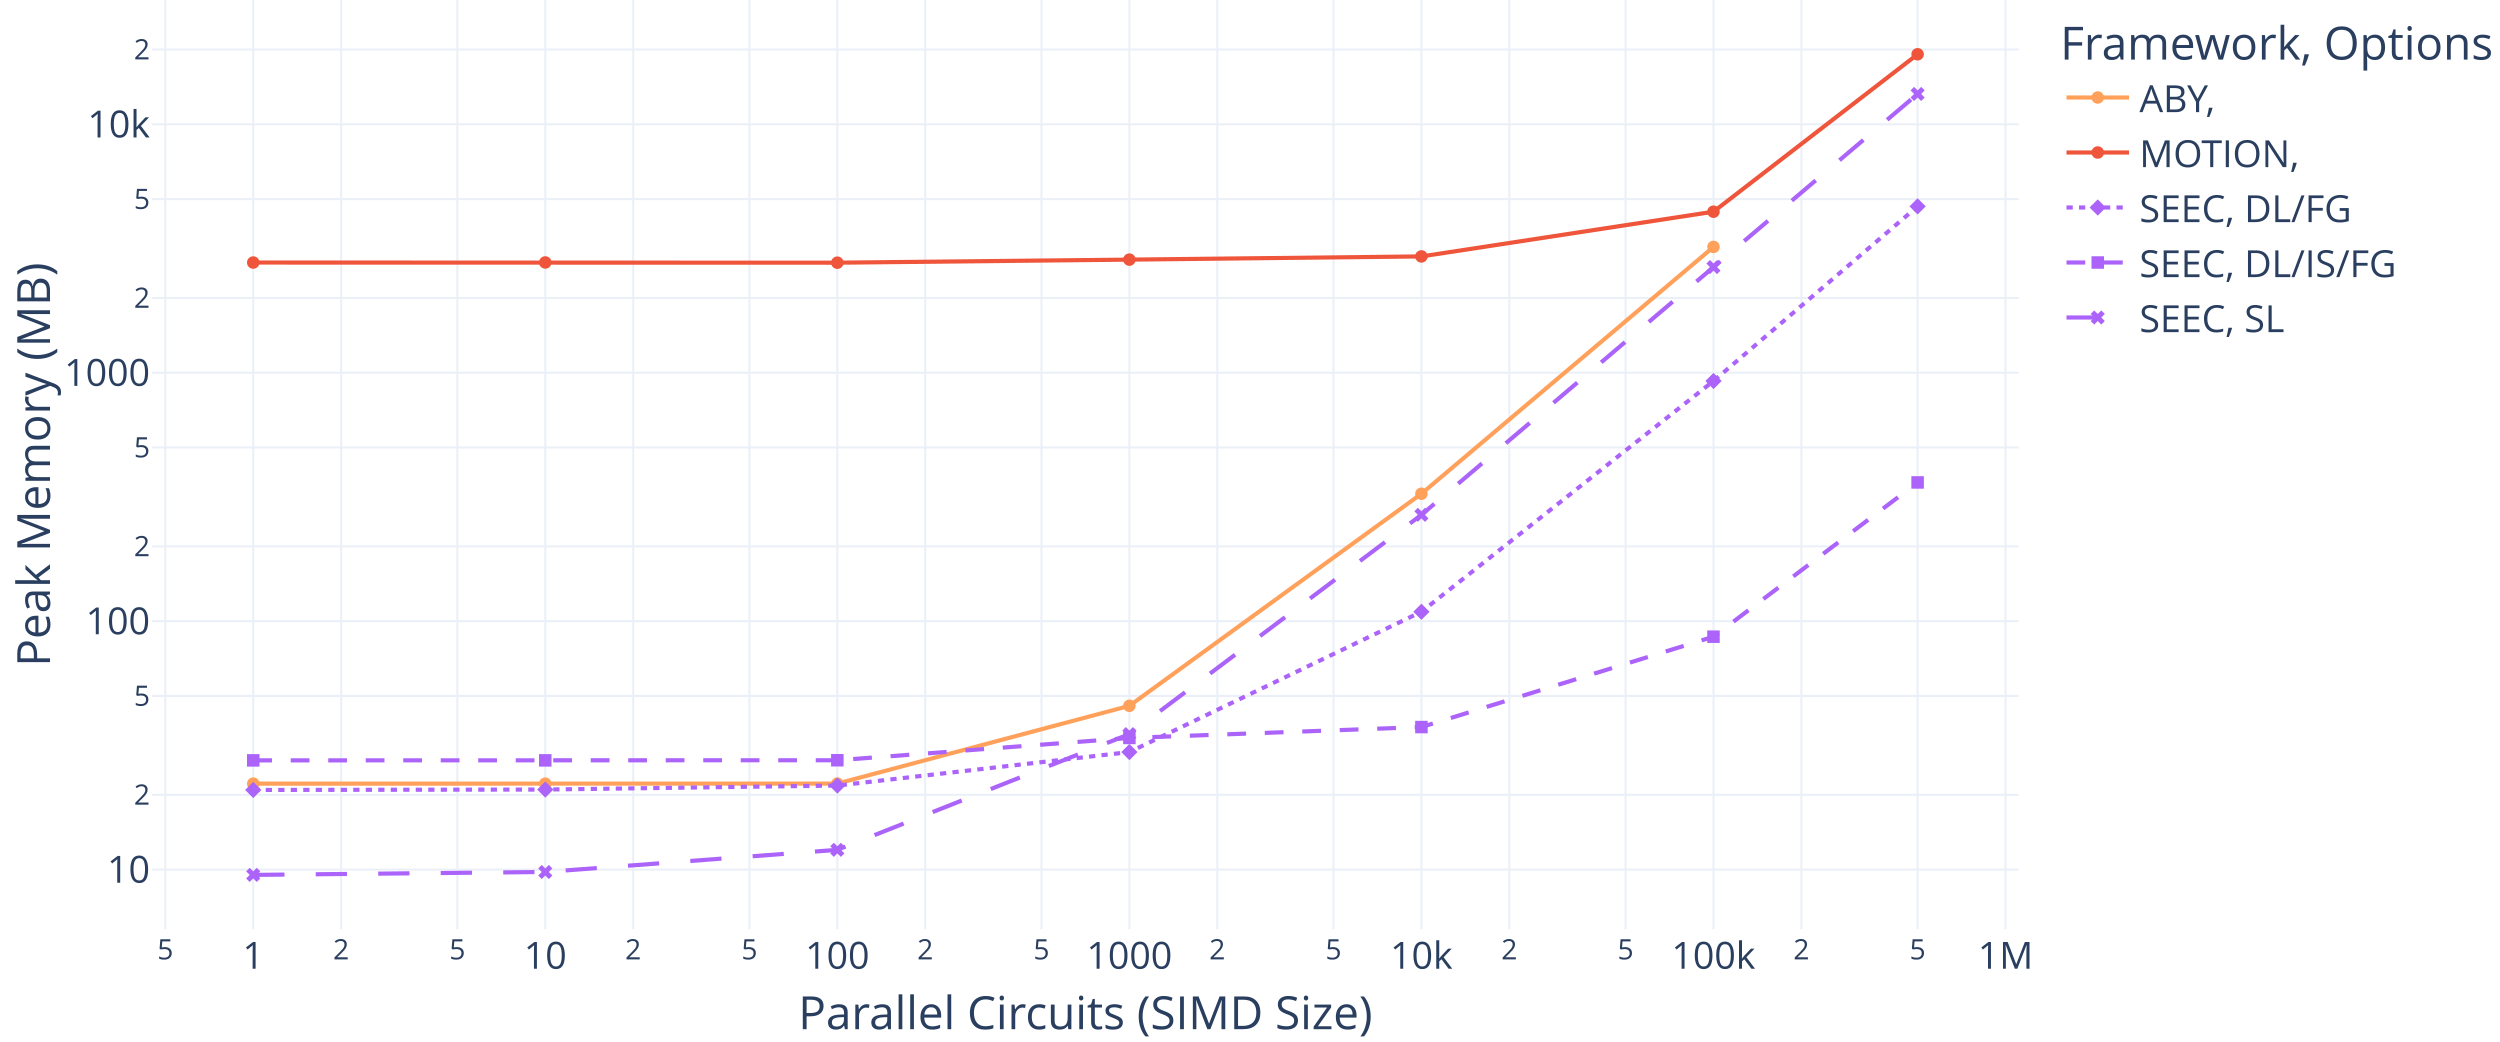
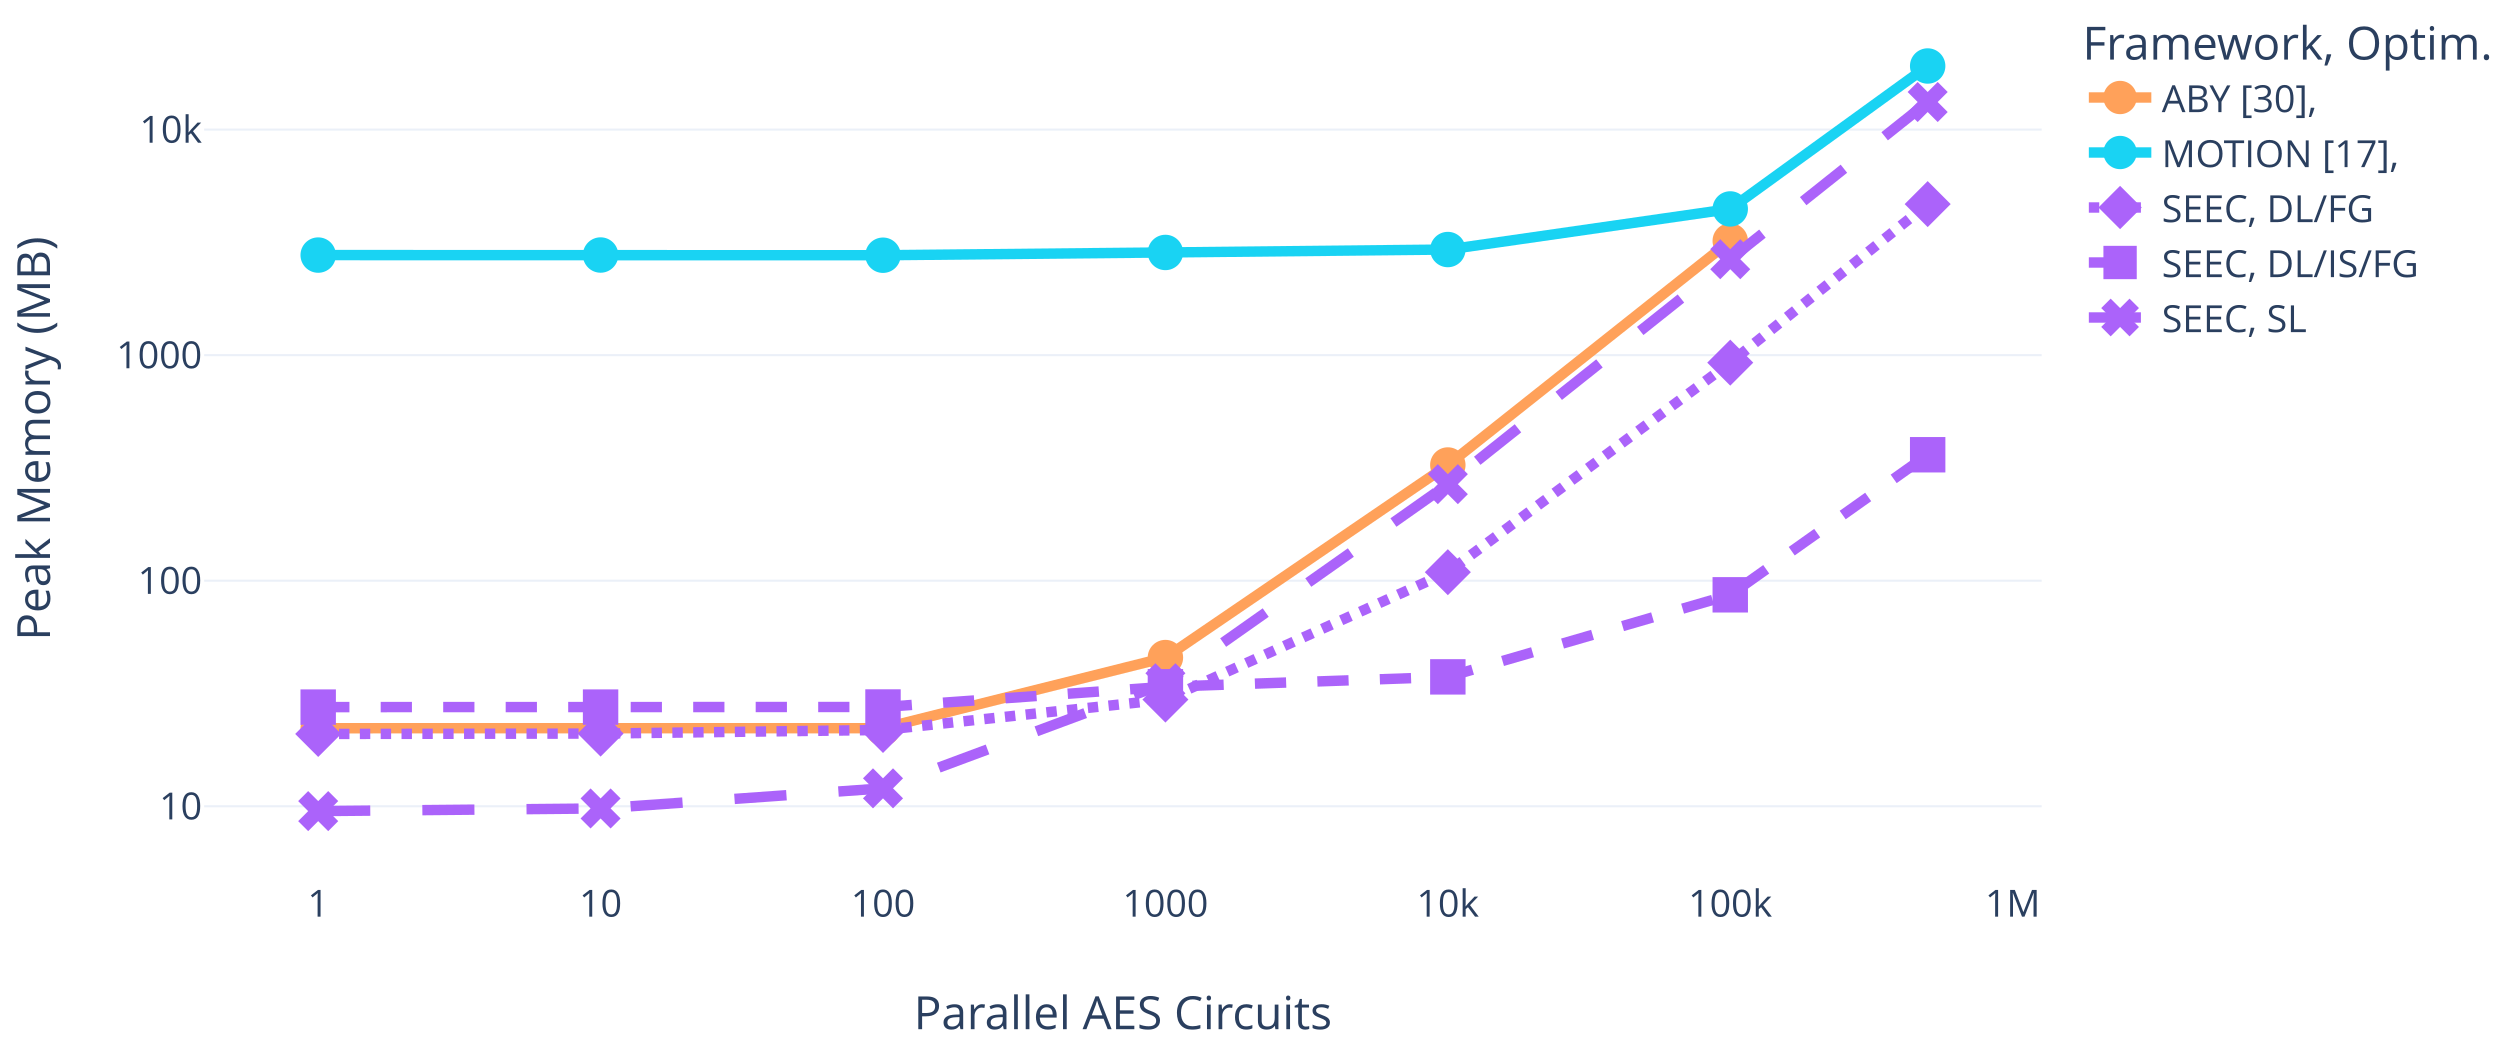
<svg xmlns="http://www.w3.org/2000/svg" class="main-svg" width="1200" height="500" style="" viewBox="0 0 1200 500">
  <rect x="0" y="0" width="1200" height="500" style="fill: rgb(255, 255, 255); fill-opacity: 1;" />
-   <defs id="defs-4e6e2a">
+   <defs id="defs-7817f6">
    <g class="clips">
-       <clipPath id="clip4e6e2axyplot" class="plotclip">
-         <rect width="896" height="446" />
+       <clipPath id="clip7817f6xyplot" class="plotclip">
+         <rect width="882" height="421" />
      </clipPath>
-       <clipPath class="axesclip" id="clip4e6e2ax">
-         <rect x="73" y="0" width="896" height="500" />
+       <clipPath class="axesclip" id="clip7817f6x">
+         <rect x="98" y="0" width="882" height="500" />
      </clipPath>
-       <clipPath class="axesclip" id="clip4e6e2ay">
-         <rect x="0" y="0" width="1200" height="446" />
+       <clipPath class="axesclip" id="clip7817f6y">
+         <rect x="0" y="0" width="1200" height="421" />
      </clipPath>
-       <clipPath class="axesclip" id="clip4e6e2axy">
-         <rect x="73" y="0" width="896" height="446" />
+       <clipPath class="axesclip" id="clip7817f6xy">
+         <rect x="98" y="0" width="882" height="421" />
      </clipPath>
    </g>
    <g class="gradients" />
    <g class="patterns" />
  </defs>
  <g class="bglayer" />
  <g class="layer-below">
    <g class="imagelayer" />
    <g class="shapelayer" />
  </g>
  <g class="cartesianlayer">
    <g class="subplot xy">
      <g class="layer-subplot">
        <g class="shapelayer" />
        <g class="imagelayer" />
      </g>
      <g class="minor-gridlayer">
        <g class="x" />
        <g class="y" />
      </g>
      <g class="gridlayer">
-         <g class="x">
-           <path class="xgrid crisp" transform="translate(79.35,0)" d="M0,0v446" style="stroke: rgb(235, 240, 248); stroke-opacity: 1; stroke-width: 1px;" />
-           <path class="xgrid crisp" transform="translate(121.55,0)" d="M0,0v446" style="stroke: rgb(235, 240, 248); stroke-opacity: 1; stroke-width: 1px;" />
-           <path class="xgrid crisp" transform="translate(163.75,0)" d="M0,0v446" style="stroke: rgb(235, 240, 248); stroke-opacity: 1; stroke-width: 1px;" />
-           <path class="xgrid crisp" transform="translate(219.53,0)" d="M0,0v446" style="stroke: rgb(235, 240, 248); stroke-opacity: 1; stroke-width: 1px;" />
-           <path class="xgrid crisp" transform="translate(261.73,0)" d="M0,0v446" style="stroke: rgb(235, 240, 248); stroke-opacity: 1; stroke-width: 1px;" />
-           <path class="xgrid crisp" transform="translate(303.93,0)" d="M0,0v446" style="stroke: rgb(235, 240, 248); stroke-opacity: 1; stroke-width: 1px;" />
-           <path class="xgrid crisp" transform="translate(359.72,0)" d="M0,0v446" style="stroke: rgb(235, 240, 248); stroke-opacity: 1; stroke-width: 1px;" />
-           <path class="xgrid crisp" transform="translate(401.92,0)" d="M0,0v446" style="stroke: rgb(235, 240, 248); stroke-opacity: 1; stroke-width: 1px;" />
-           <path class="xgrid crisp" transform="translate(444.12,0)" d="M0,0v446" style="stroke: rgb(235, 240, 248); stroke-opacity: 1; stroke-width: 1px;" />
-           <path class="xgrid crisp" transform="translate(499.9,0)" d="M0,0v446" style="stroke: rgb(235, 240, 248); stroke-opacity: 1; stroke-width: 1px;" />
-           <path class="xgrid crisp" transform="translate(542.1,0)" d="M0,0v446" style="stroke: rgb(235, 240, 248); stroke-opacity: 1; stroke-width: 1px;" />
-           <path class="xgrid crisp" transform="translate(584.3,0)" d="M0,0v446" style="stroke: rgb(235, 240, 248); stroke-opacity: 1; stroke-width: 1px;" />
-           <path class="xgrid crisp" transform="translate(640.08,0)" d="M0,0v446" style="stroke: rgb(235, 240, 248); stroke-opacity: 1; stroke-width: 1px;" />
-           <path class="xgrid crisp" transform="translate(682.28,0)" d="M0,0v446" style="stroke: rgb(235, 240, 248); stroke-opacity: 1; stroke-width: 1px;" />
-           <path class="xgrid crisp" transform="translate(724.48,0)" d="M0,0v446" style="stroke: rgb(235, 240, 248); stroke-opacity: 1; stroke-width: 1px;" />
-           <path class="xgrid crisp" transform="translate(780.27,0)" d="M0,0v446" style="stroke: rgb(235, 240, 248); stroke-opacity: 1; stroke-width: 1px;" />
-           <path class="xgrid crisp" transform="translate(822.47,0)" d="M0,0v446" style="stroke: rgb(235, 240, 248); stroke-opacity: 1; stroke-width: 1px;" />
-           <path class="xgrid crisp" transform="translate(864.67,0)" d="M0,0v446" style="stroke: rgb(235, 240, 248); stroke-opacity: 1; stroke-width: 1px;" />
-           <path class="xgrid crisp" transform="translate(920.45,0)" d="M0,0v446" style="stroke: rgb(235, 240, 248); stroke-opacity: 1; stroke-width: 1px;" />
-           <path class="xgrid crisp" transform="translate(962.65,0)" d="M0,0v446" style="stroke: rgb(235, 240, 248); stroke-opacity: 1; stroke-width: 1px;" />
-         </g>
+         <g class="x" />
        <g class="y">
-           <path class="ygrid crisp" transform="translate(0,417.4)" d="M73,0h896" style="stroke: rgb(235, 240, 248); stroke-opacity: 1; stroke-width: 1px;" />
-           <path class="ygrid crisp" transform="translate(0,381.51)" d="M73,0h896" style="stroke: rgb(235, 240, 248); stroke-opacity: 1; stroke-width: 1px;" />
-           <path class="ygrid crisp" transform="translate(0,334.05)" d="M73,0h896" style="stroke: rgb(235, 240, 248); stroke-opacity: 1; stroke-width: 1px;" />
-           <path class="ygrid crisp" transform="translate(0,298.16)" d="M73,0h896" style="stroke: rgb(235, 240, 248); stroke-opacity: 1; stroke-width: 1px;" />
-           <path class="ygrid crisp" transform="translate(0,262.26)" d="M73,0h896" style="stroke: rgb(235, 240, 248); stroke-opacity: 1; stroke-width: 1px;" />
-           <path class="ygrid crisp" transform="translate(0,214.81)" d="M73,0h896" style="stroke: rgb(235, 240, 248); stroke-opacity: 1; stroke-width: 1px;" />
-           <path class="ygrid crisp" transform="translate(0,178.91)" d="M73,0h896" style="stroke: rgb(235, 240, 248); stroke-opacity: 1; stroke-width: 1px;" />
-           <path class="ygrid crisp" transform="translate(0,143.02)" d="M73,0h896" style="stroke: rgb(235, 240, 248); stroke-opacity: 1; stroke-width: 1px;" />
-           <path class="ygrid crisp" transform="translate(0,95.56)" d="M73,0h896" style="stroke: rgb(235, 240, 248); stroke-opacity: 1; stroke-width: 1px;" />
-           <path class="ygrid crisp" transform="translate(0,59.67)" d="M73,0h896" style="stroke: rgb(235, 240, 248); stroke-opacity: 1; stroke-width: 1px;" />
-           <path class="ygrid crisp" transform="translate(0,23.77)" d="M73,0h896" style="stroke: rgb(235, 240, 248); stroke-opacity: 1; stroke-width: 1px;" />
+           <path class="ygrid crisp" transform="translate(0,387.01)" d="M98,0h882" style="stroke: rgb(235, 240, 248); stroke-opacity: 1; stroke-width: 1px;" />
+           <path class="ygrid crisp" transform="translate(0,278.74)" d="M98,0h882" style="stroke: rgb(235, 240, 248); stroke-opacity: 1; stroke-width: 1px;" />
+           <path class="ygrid crisp" transform="translate(0,170.47)" d="M98,0h882" style="stroke: rgb(235, 240, 248); stroke-opacity: 1; stroke-width: 1px;" />
+           <path class="ygrid crisp" transform="translate(0,62.2)" d="M98,0h882" style="stroke: rgb(235, 240, 248); stroke-opacity: 1; stroke-width: 1px;" />
        </g>
      </g>
      <g class="zerolinelayer" />
      <path class="xlines-below" />
      <path class="ylines-below" />
      <g class="overlines-below" />
      <g class="xaxislayer-below" />
      <g class="yaxislayer-below" />
      <g class="overaxes-below" />
-       <g class="plot" transform="translate(73,0)" clip-path="url(#clip4e6e2axyplot)">
+       <g class="plot" transform="translate(98,0)" clip-path="url(#clip7817f6xyplot)">
        <g class="scatterlayer mlayer">
-           <g class="trace scatter trace2a125b" style="stroke-miterlimit: 2; opacity: 1;">
-             <g class="fills" />
-             <g class="errorbars" />
-             <g class="lines">
-               <path class="js-line" d="M48.55,376.15L328.92,376.12L469.1,338.79L609.28,236.99L749.47,118.53" style="vector-effect: none; fill: none; stroke: rgb(255, 161, 90); stroke-opacity: 1; stroke-width: 2px; opacity: 1;" />
-             </g>
-             <g class="points">
-               <path class="point" transform="translate(48.55,376.15)" d="M3,0A3,3 0 1,1 0,-3A3,3 0 0,1 3,0Z" style="opacity: 1; stroke-width: 0px; fill: rgb(255, 161, 90); fill-opacity: 1;" />
-               <path class="point" transform="translate(188.73,376.15)" d="M3,0A3,3 0 1,1 0,-3A3,3 0 0,1 3,0Z" style="opacity: 1; stroke-width: 0px; fill: rgb(255, 161, 90); fill-opacity: 1;" />
-               <path class="point" transform="translate(328.92,376.12)" d="M3,0A3,3 0 1,1 0,-3A3,3 0 0,1 3,0Z" style="opacity: 1; stroke-width: 0px; fill: rgb(255, 161, 90); fill-opacity: 1;" />
-               <path class="point" transform="translate(469.1,338.79)" d="M3,0A3,3 0 1,1 0,-3A3,3 0 0,1 3,0Z" style="opacity: 1; stroke-width: 0px; fill: rgb(255, 161, 90); fill-opacity: 1;" />
-               <path class="point" transform="translate(609.28,236.99)" d="M3,0A3,3 0 1,1 0,-3A3,3 0 0,1 3,0Z" style="opacity: 1; stroke-width: 0px; fill: rgb(255, 161, 90); fill-opacity: 1;" />
-               <path class="point" transform="translate(749.47,118.53)" d="M3,0A3,3 0 1,1 0,-3A3,3 0 0,1 3,0Z" style="opacity: 1; stroke-width: 0px; fill: rgb(255, 161, 90); fill-opacity: 1;" />
-             </g>
-             <g class="text" />
-           </g>
-           <g class="trace scatter trace60ac9d" style="stroke-miterlimit: 2; opacity: 1;">
-             <g class="fills" />
-             <g class="errorbars" />
-             <g class="lines">
-               <path class="js-line" d="M48.55,126.02L328.92,126.09L469.1,124.62L609.28,123.08L749.47,101.62L847.45,26.05" style="vector-effect: none; fill: none; stroke: rgb(239, 85, 59); stroke-opacity: 1; stroke-width: 2px; opacity: 1;" />
-             </g>
-             <g class="points">
-               <path class="point" transform="translate(48.55,126.02)" d="M3,0A3,3 0 1,1 0,-3A3,3 0 0,1 3,0Z" style="opacity: 1; stroke-width: 0px; fill: rgb(239, 85, 59); fill-opacity: 1;" />
-               <path class="point" transform="translate(188.73,125.98)" d="M3,0A3,3 0 1,1 0,-3A3,3 0 0,1 3,0Z" style="opacity: 1; stroke-width: 0px; fill: rgb(239, 85, 59); fill-opacity: 1;" />
-               <path class="point" transform="translate(328.92,126.09)" d="M3,0A3,3 0 1,1 0,-3A3,3 0 0,1 3,0Z" style="opacity: 1; stroke-width: 0px; fill: rgb(239, 85, 59); fill-opacity: 1;" />
-               <path class="point" transform="translate(469.1,124.62)" d="M3,0A3,3 0 1,1 0,-3A3,3 0 0,1 3,0Z" style="opacity: 1; stroke-width: 0px; fill: rgb(239, 85, 59); fill-opacity: 1;" />
-               <path class="point" transform="translate(609.28,123.08)" d="M3,0A3,3 0 1,1 0,-3A3,3 0 0,1 3,0Z" style="opacity: 1; stroke-width: 0px; fill: rgb(239, 85, 59); fill-opacity: 1;" />
-               <path class="point" transform="translate(749.47,101.62)" d="M3,0A3,3 0 1,1 0,-3A3,3 0 0,1 3,0Z" style="opacity: 1; stroke-width: 0px; fill: rgb(239, 85, 59); fill-opacity: 1;" />
-               <path class="point" transform="translate(847.45,26.05)" d="M3,0A3,3 0 1,1 0,-3A3,3 0 0,1 3,0Z" style="opacity: 1; stroke-width: 0px; fill: rgb(239, 85, 59); fill-opacity: 1;" />
-             </g>
-             <g class="text" />
-           </g>
-           <g class="trace scatter trace0fe6f5" style="stroke-miterlimit: 2; opacity: 1;">
-             <g class="fills" />
-             <g class="errorbars" />
-             <g class="lines">
-               <path class="js-line" d="M48.55,379.18L188.73,378.98L328.92,377.07L469.1,360.99L609.28,293.65L749.47,182.88L847.45,99.06" style="vector-effect: none; fill: none; stroke: rgb(171, 99, 250); stroke-opacity: 1; stroke-dasharray: 3px, 3px; stroke-width: 2px; opacity: 1;" />
-             </g>
-             <g class="points">
-               <path class="point" transform="translate(48.55,379.18)" d="M3.9,0L0,3.9L-3.9,0L0,-3.9Z" style="opacity: 1; stroke-width: 0px; fill: rgb(171, 99, 250); fill-opacity: 1;" />
-               <path class="point" transform="translate(188.73,378.98)" d="M3.9,0L0,3.9L-3.9,0L0,-3.9Z" style="opacity: 1; stroke-width: 0px; fill: rgb(171, 99, 250); fill-opacity: 1;" />
-               <path class="point" transform="translate(328.92,377.07)" d="M3.9,0L0,3.9L-3.9,0L0,-3.9Z" style="opacity: 1; stroke-width: 0px; fill: rgb(171, 99, 250); fill-opacity: 1;" />
-               <path class="point" transform="translate(469.1,360.99)" d="M3.9,0L0,3.9L-3.9,0L0,-3.9Z" style="opacity: 1; stroke-width: 0px; fill: rgb(171, 99, 250); fill-opacity: 1;" />
-               <path class="point" transform="translate(609.28,293.65)" d="M3.9,0L0,3.9L-3.9,0L0,-3.9Z" style="opacity: 1; stroke-width: 0px; fill: rgb(171, 99, 250); fill-opacity: 1;" />
-               <path class="point" transform="translate(749.47,182.88)" d="M3.9,0L0,3.9L-3.9,0L0,-3.9Z" style="opacity: 1; stroke-width: 0px; fill: rgb(171, 99, 250); fill-opacity: 1;" />
-               <path class="point" transform="translate(847.45,99.06)" d="M3.9,0L0,3.9L-3.9,0L0,-3.9Z" style="opacity: 1; stroke-width: 0px; fill: rgb(171, 99, 250); fill-opacity: 1;" />
-             </g>
-             <g class="text" />
-           </g>
-           <g class="trace scatter trace5bf698" style="stroke-miterlimit: 2; opacity: 1;">
-             <g class="fills" />
-             <g class="errorbars" />
-             <g class="lines">
-               <path class="js-line" d="M48.55,364.98L328.92,364.92L469.1,354.22L609.28,348.99L749.47,305.61L847.45,231.57" style="vector-effect: none; fill: none; stroke: rgb(171, 99, 250); stroke-opacity: 1; stroke-dasharray: 9px, 9px; stroke-width: 2px; opacity: 1;" />
-             </g>
-             <g class="points">
-               <path class="point" transform="translate(48.55,364.98)" d="M3,3H-3V-3H3Z" style="opacity: 1; stroke-width: 0px; fill: rgb(171, 99, 250); fill-opacity: 1;" />
-               <path class="point" transform="translate(188.73,364.98)" d="M3,3H-3V-3H3Z" style="opacity: 1; stroke-width: 0px; fill: rgb(171, 99, 250); fill-opacity: 1;" />
-               <path class="point" transform="translate(328.92,364.92)" d="M3,3H-3V-3H3Z" style="opacity: 1; stroke-width: 0px; fill: rgb(171, 99, 250); fill-opacity: 1;" />
-               <path class="point" transform="translate(469.1,354.22)" d="M3,3H-3V-3H3Z" style="opacity: 1; stroke-width: 0px; fill: rgb(171, 99, 250); fill-opacity: 1;" />
-               <path class="point" transform="translate(609.28,348.99)" d="M3,3H-3V-3H3Z" style="opacity: 1; stroke-width: 0px; fill: rgb(171, 99, 250); fill-opacity: 1;" />
-               <path class="point" transform="translate(749.47,305.61)" d="M3,3H-3V-3H3Z" style="opacity: 1; stroke-width: 0px; fill: rgb(171, 99, 250); fill-opacity: 1;" />
-               <path class="point" transform="translate(847.45,231.57)" d="M3,3H-3V-3H3Z" style="opacity: 1; stroke-width: 0px; fill: rgb(171, 99, 250); fill-opacity: 1;" />
-             </g>
-             <g class="text" />
-           </g>
-           <g class="trace scatter trace878c1a" style="stroke-miterlimit: 2; opacity: 1;">
-             <g class="fills" />
-             <g class="errorbars" />
-             <g class="lines">
-               <path class="js-line" d="M48.55,419.95L188.73,418.55L328.92,407.92L469.1,352.37L609.28,247.12L847.45,45.1" style="vector-effect: none; fill: none; stroke: rgb(171, 99, 250); stroke-opacity: 1; stroke-dasharray: 15px, 15px; stroke-width: 2px; opacity: 1;" />
-             </g>
-             <g class="points">
-               <path class="point" transform="translate(48.55,419.95)" d="M0,1.7l1.7,1.7l1.7,-1.7l-1.7,-1.7l1.7,-1.7l-1.7,-1.7l-1.7,1.7l-1.7,-1.7l-1.7,1.7l1.7,1.7l-1.7,1.7l1.7,1.7Z" style="opacity: 1; stroke-width: 0px; fill: rgb(171, 99, 250); fill-opacity: 1;" />
-               <path class="point" transform="translate(188.73,418.55)" d="M0,1.7l1.7,1.7l1.7,-1.7l-1.7,-1.7l1.7,-1.7l-1.7,-1.7l-1.7,1.7l-1.7,-1.7l-1.7,1.7l1.7,1.7l-1.7,1.7l1.7,1.7Z" style="opacity: 1; stroke-width: 0px; fill: rgb(171, 99, 250); fill-opacity: 1;" />
-               <path class="point" transform="translate(328.92,407.92)" d="M0,1.7l1.7,1.7l1.7,-1.7l-1.7,-1.7l1.7,-1.7l-1.7,-1.7l-1.7,1.7l-1.7,-1.7l-1.7,1.7l1.7,1.7l-1.7,1.7l1.7,1.7Z" style="opacity: 1; stroke-width: 0px; fill: rgb(171, 99, 250); fill-opacity: 1;" />
-               <path class="point" transform="translate(469.1,352.37)" d="M0,1.7l1.7,1.7l1.7,-1.7l-1.7,-1.7l1.7,-1.7l-1.7,-1.7l-1.7,1.7l-1.7,-1.7l-1.7,1.7l1.7,1.7l-1.7,1.7l1.7,1.7Z" style="opacity: 1; stroke-width: 0px; fill: rgb(171, 99, 250); fill-opacity: 1;" />
-               <path class="point" transform="translate(609.28,247.12)" d="M0,1.7l1.7,1.7l1.7,-1.7l-1.7,-1.7l1.7,-1.7l-1.7,-1.7l-1.7,1.7l-1.7,-1.7l-1.7,1.7l1.7,1.7l-1.7,1.7l1.7,1.7Z" style="opacity: 1; stroke-width: 0px; fill: rgb(171, 99, 250); fill-opacity: 1;" />
-               <path class="point" transform="translate(749.47,128.2)" d="M0,1.7l1.7,1.7l1.7,-1.7l-1.7,-1.7l1.7,-1.7l-1.7,-1.7l-1.7,1.7l-1.7,-1.7l-1.7,1.7l1.7,1.7l-1.7,1.7l1.7,1.7Z" style="opacity: 1; stroke-width: 0px; fill: rgb(171, 99, 250); fill-opacity: 1;" />
-               <path class="point" transform="translate(847.45,45.1)" d="M0,1.7l1.7,1.7l1.7,-1.7l-1.7,-1.7l1.7,-1.7l-1.7,-1.7l-1.7,1.7l-1.7,-1.7l-1.7,1.7l1.7,1.7l-1.7,1.7l1.7,1.7Z" style="opacity: 1; stroke-width: 0px; fill: rgb(171, 99, 250); fill-opacity: 1;" />
+           <g class="trace scatter trace6a2e1f" style="stroke-miterlimit: 2; opacity: 1;">
+             <g class="fills" />
+             <g class="errorbars" />
+             <g class="lines">
+               <path class="js-line" d="M54.73,349.55L325.84,349.53L461.4,315.63L596.96,223.2L732.52,115.64" style="vector-effect: none; fill: none; stroke: rgb(255, 161, 90); stroke-opacity: 1; stroke-width: 5px; opacity: 1;" />
+             </g>
+             <g class="points">
+               <path class="point" transform="translate(54.73,349.55)" d="M8.5,0A8.5,8.5 0 1,1 0,-8.5A8.5,8.5 0 0,1 8.5,0Z" style="opacity: 1; stroke-width: 0px; fill: rgb(255, 161, 90); fill-opacity: 1;" />
+               <path class="point" transform="translate(190.28,349.55)" d="M8.5,0A8.5,8.5 0 1,1 0,-8.5A8.5,8.5 0 0,1 8.5,0Z" style="opacity: 1; stroke-width: 0px; fill: rgb(255, 161, 90); fill-opacity: 1;" />
+               <path class="point" transform="translate(325.84,349.53)" d="M8.5,0A8.5,8.5 0 1,1 0,-8.5A8.5,8.5 0 0,1 8.5,0Z" style="opacity: 1; stroke-width: 0px; fill: rgb(255, 161, 90); fill-opacity: 1;" />
+               <path class="point" transform="translate(461.4,315.63)" d="M8.5,0A8.5,8.5 0 1,1 0,-8.5A8.5,8.5 0 0,1 8.5,0Z" style="opacity: 1; stroke-width: 0px; fill: rgb(255, 161, 90); fill-opacity: 1;" />
+               <path class="point" transform="translate(596.96,223.2)" d="M8.5,0A8.5,8.5 0 1,1 0,-8.5A8.5,8.5 0 0,1 8.5,0Z" style="opacity: 1; stroke-width: 0px; fill: rgb(255, 161, 90); fill-opacity: 1;" />
+               <path class="point" transform="translate(732.52,115.64)" d="M8.5,0A8.5,8.5 0 1,1 0,-8.5A8.5,8.5 0 0,1 8.5,0Z" style="opacity: 1; stroke-width: 0px; fill: rgb(255, 161, 90); fill-opacity: 1;" />
+             </g>
+             <g class="text" />
+           </g>
+           <g class="trace scatter trace3b9b7f" style="stroke-miterlimit: 2; opacity: 1;">
+             <g class="fills" />
+             <g class="errorbars" />
+             <g class="lines">
+               <path class="js-line" d="M54.73,122.44L325.84,122.51L461.4,121.18L596.96,119.78L732.52,100.29L827.28,31.68" style="vector-effect: none; fill: none; stroke: rgb(25, 211, 243); stroke-opacity: 1; stroke-width: 5px; opacity: 1;" />
+             </g>
+             <g class="points">
+               <path class="point" transform="translate(54.73,122.44)" d="M8.5,0A8.5,8.5 0 1,1 0,-8.5A8.5,8.5 0 0,1 8.5,0Z" style="opacity: 1; stroke-width: 0px; fill: rgb(25, 211, 243); fill-opacity: 1;" />
+               <path class="point" transform="translate(190.28,122.41)" d="M8.5,0A8.5,8.5 0 1,1 0,-8.5A8.5,8.5 0 0,1 8.5,0Z" style="opacity: 1; stroke-width: 0px; fill: rgb(25, 211, 243); fill-opacity: 1;" />
+               <path class="point" transform="translate(325.84,122.51)" d="M8.5,0A8.5,8.5 0 1,1 0,-8.5A8.5,8.5 0 0,1 8.5,0Z" style="opacity: 1; stroke-width: 0px; fill: rgb(25, 211, 243); fill-opacity: 1;" />
+               <path class="point" transform="translate(461.4,121.18)" d="M8.5,0A8.5,8.5 0 1,1 0,-8.5A8.5,8.5 0 0,1 8.5,0Z" style="opacity: 1; stroke-width: 0px; fill: rgb(25, 211, 243); fill-opacity: 1;" />
+               <path class="point" transform="translate(596.96,119.78)" d="M8.5,0A8.5,8.5 0 1,1 0,-8.5A8.5,8.5 0 0,1 8.5,0Z" style="opacity: 1; stroke-width: 0px; fill: rgb(25, 211, 243); fill-opacity: 1;" />
+               <path class="point" transform="translate(732.52,100.29)" d="M8.5,0A8.5,8.5 0 1,1 0,-8.5A8.5,8.5 0 0,1 8.5,0Z" style="opacity: 1; stroke-width: 0px; fill: rgb(25, 211, 243); fill-opacity: 1;" />
+               <path class="point" transform="translate(827.28,31.68)" d="M8.5,0A8.5,8.5 0 1,1 0,-8.5A8.5,8.5 0 0,1 8.5,0Z" style="opacity: 1; stroke-width: 0px; fill: rgb(25, 211, 243); fill-opacity: 1;" />
+             </g>
+             <g class="text" />
+           </g>
+           <g class="trace scatter trace153a41" style="stroke-miterlimit: 2; opacity: 1;">
+             <g class="fills" />
+             <g class="errorbars" />
+             <g class="lines">
+               <path class="js-line" d="M54.73,352.3L190.28,352.12L325.84,350.39L461.4,335.79L596.96,274.65L732.52,174.07L827.28,97.97" style="vector-effect: none; fill: none; stroke: rgb(171, 99, 250); stroke-opacity: 1; stroke-dasharray: 5px, 5px; stroke-width: 5px; opacity: 1;" />
+             </g>
+             <g class="points">
+               <path class="point" transform="translate(54.73,352.3)" d="M11.05,0L0,11.05L-11.05,0L0,-11.05Z" style="opacity: 1; stroke-width: 0px; fill: rgb(171, 99, 250); fill-opacity: 1;" />
+               <path class="point" transform="translate(190.28,352.12)" d="M11.05,0L0,11.05L-11.05,0L0,-11.05Z" style="opacity: 1; stroke-width: 0px; fill: rgb(171, 99, 250); fill-opacity: 1;" />
+               <path class="point" transform="translate(325.84,350.39)" d="M11.05,0L0,11.05L-11.05,0L0,-11.05Z" style="opacity: 1; stroke-width: 0px; fill: rgb(171, 99, 250); fill-opacity: 1;" />
+               <path class="point" transform="translate(461.4,335.79)" d="M11.05,0L0,11.05L-11.05,0L0,-11.05Z" style="opacity: 1; stroke-width: 0px; fill: rgb(171, 99, 250); fill-opacity: 1;" />
+               <path class="point" transform="translate(596.96,274.65)" d="M11.05,0L0,11.05L-11.05,0L0,-11.05Z" style="opacity: 1; stroke-width: 0px; fill: rgb(171, 99, 250); fill-opacity: 1;" />
+               <path class="point" transform="translate(732.52,174.07)" d="M11.05,0L0,11.05L-11.05,0L0,-11.05Z" style="opacity: 1; stroke-width: 0px; fill: rgb(171, 99, 250); fill-opacity: 1;" />
+               <path class="point" transform="translate(827.28,97.97)" d="M11.05,0L0,11.05L-11.05,0L0,-11.05Z" style="opacity: 1; stroke-width: 0px; fill: rgb(171, 99, 250); fill-opacity: 1;" />
+             </g>
+             <g class="text" />
+           </g>
+           <g class="trace scatter trace6b16c7" style="stroke-miterlimit: 2; opacity: 1;">
+             <g class="fills" />
+             <g class="errorbars" />
+             <g class="lines">
+               <path class="js-line" d="M54.73,339.41L325.84,339.36L461.4,329.65L596.96,324.9L732.52,285.51L827.28,218.28" style="vector-effect: none; fill: none; stroke: rgb(171, 99, 250); stroke-opacity: 1; stroke-dasharray: 15px, 15px; stroke-width: 5px; opacity: 1;" />
+             </g>
+             <g class="points">
+               <path class="point" transform="translate(54.73,339.41)" d="M8.5,8.5H-8.5V-8.5H8.5Z" style="opacity: 1; stroke-width: 0px; fill: rgb(171, 99, 250); fill-opacity: 1;" />
+               <path class="point" transform="translate(190.28,339.41)" d="M8.5,8.5H-8.5V-8.5H8.5Z" style="opacity: 1; stroke-width: 0px; fill: rgb(171, 99, 250); fill-opacity: 1;" />
+               <path class="point" transform="translate(325.84,339.36)" d="M8.5,8.5H-8.5V-8.5H8.5Z" style="opacity: 1; stroke-width: 0px; fill: rgb(171, 99, 250); fill-opacity: 1;" />
+               <path class="point" transform="translate(461.4,329.65)" d="M8.5,8.5H-8.5V-8.5H8.5Z" style="opacity: 1; stroke-width: 0px; fill: rgb(171, 99, 250); fill-opacity: 1;" />
+               <path class="point" transform="translate(596.96,324.9)" d="M8.5,8.5H-8.5V-8.5H8.5Z" style="opacity: 1; stroke-width: 0px; fill: rgb(171, 99, 250); fill-opacity: 1;" />
+               <path class="point" transform="translate(732.52,285.51)" d="M8.5,8.5H-8.5V-8.5H8.5Z" style="opacity: 1; stroke-width: 0px; fill: rgb(171, 99, 250); fill-opacity: 1;" />
+               <path class="point" transform="translate(827.28,218.28)" d="M8.5,8.5H-8.5V-8.5H8.5Z" style="opacity: 1; stroke-width: 0px; fill: rgb(171, 99, 250); fill-opacity: 1;" />
+             </g>
+             <g class="text" />
+           </g>
+           <g class="trace scatter tracebc241d" style="stroke-miterlimit: 2; opacity: 1;">
+             <g class="fills" />
+             <g class="errorbars" />
+             <g class="lines">
+               <path class="js-line" d="M54.73,389.33L190.28,388.06L325.84,378.4L461.4,327.97L596.96,232.4L827.28,48.97" style="vector-effect: none; fill: none; stroke: rgb(171, 99, 250); stroke-opacity: 1; stroke-dasharray: 25px, 25px; stroke-width: 5px; opacity: 1;" />
+             </g>
+             <g class="points">
+               <path class="point" transform="translate(54.73,389.33)" d="M0,4.81l4.81,4.81l4.81,-4.81l-4.81,-4.81l4.81,-4.81l-4.81,-4.81l-4.81,4.81l-4.81,-4.81l-4.81,4.81l4.81,4.81l-4.81,4.81l4.81,4.81Z" style="opacity: 1; stroke-width: 0px; fill: rgb(171, 99, 250); fill-opacity: 1;" />
+               <path class="point" transform="translate(190.28,388.06)" d="M0,4.81l4.81,4.81l4.81,-4.81l-4.81,-4.81l4.81,-4.81l-4.81,-4.81l-4.81,4.81l-4.81,-4.81l-4.81,4.81l4.81,4.81l-4.81,4.81l4.81,4.81Z" style="opacity: 1; stroke-width: 0px; fill: rgb(171, 99, 250); fill-opacity: 1;" />
+               <path class="point" transform="translate(325.84,378.4)" d="M0,4.81l4.81,4.81l4.81,-4.81l-4.81,-4.81l4.81,-4.81l-4.81,-4.81l-4.81,4.81l-4.81,-4.81l-4.81,4.81l4.81,4.81l-4.81,4.81l4.81,4.81Z" style="opacity: 1; stroke-width: 0px; fill: rgb(171, 99, 250); fill-opacity: 1;" />
+               <path class="point" transform="translate(461.4,327.97)" d="M0,4.81l4.81,4.81l4.81,-4.81l-4.81,-4.81l4.81,-4.81l-4.81,-4.81l-4.81,4.81l-4.81,-4.81l-4.81,4.81l4.81,4.81l-4.81,4.81l4.81,4.81Z" style="opacity: 1; stroke-width: 0px; fill: rgb(171, 99, 250); fill-opacity: 1;" />
+               <path class="point" transform="translate(596.96,232.4)" d="M0,4.81l4.81,4.81l4.81,-4.81l-4.81,-4.81l4.81,-4.81l-4.81,-4.81l-4.81,4.81l-4.81,-4.81l-4.81,4.81l4.81,4.81l-4.81,4.81l4.81,4.81Z" style="opacity: 1; stroke-width: 0px; fill: rgb(171, 99, 250); fill-opacity: 1;" />
+               <path class="point" transform="translate(732.52,124.42)" d="M0,4.81l4.81,4.81l4.81,-4.81l-4.81,-4.81l4.81,-4.81l-4.81,-4.81l-4.81,4.81l-4.81,-4.81l-4.81,4.81l4.81,4.81l-4.81,4.81l4.81,4.81Z" style="opacity: 1; stroke-width: 0px; fill: rgb(171, 99, 250); fill-opacity: 1;" />
+               <path class="point" transform="translate(827.28,48.97)" d="M0,4.81l4.81,4.81l4.81,-4.81l-4.81,-4.81l4.81,-4.81l-4.81,-4.81l-4.81,4.81l-4.81,-4.81l-4.81,4.81l4.81,4.81l-4.81,4.81l4.81,4.81Z" style="opacity: 1; stroke-width: 0px; fill: rgb(171, 99, 250); fill-opacity: 1;" />
            </g>
            <g class="text" />
          </g>
        </g>
      </g>
      <g class="overplot" />
      <path class="xlines-above crisp" d="M0,0" style="fill: none;" />
      <path class="ylines-above crisp" d="M0,0" style="fill: none;" />
      <g class="overlines-above" />
      <g class="xaxislayer-above">
        <g class="xtick">
-           <text text-anchor="middle" x="0" y="460.5" transform="translate(79.35,0)" style="font-family: 'Open Sans', verdana, arial, sans-serif; font-size: 13.5px; fill: rgb(42, 63, 95); fill-opacity: 1; white-space: pre; opacity: 1;">5</text>
-         </g>
-         <g class="xtick">
-           <text text-anchor="middle" x="0" y="465" style="font-family: 'Open Sans', verdana, arial, sans-serif; font-size: 18px; fill: rgb(42, 63, 95); fill-opacity: 1; white-space: pre; opacity: 1;" transform="translate(121.55,0)">1</text>
-         </g>
-         <g class="xtick">
-           <text text-anchor="middle" x="0" y="460.5" style="font-family: 'Open Sans', verdana, arial, sans-serif; font-size: 13.5px; fill: rgb(42, 63, 95); fill-opacity: 1; white-space: pre; opacity: 1;" transform="translate(163.75,0)">2</text>
-         </g>
-         <g class="xtick">
-           <text text-anchor="middle" x="0" y="460.5" style="font-family: 'Open Sans', verdana, arial, sans-serif; font-size: 13.5px; fill: rgb(42, 63, 95); fill-opacity: 1; white-space: pre; opacity: 1;" transform="translate(219.53,0)">5</text>
-         </g>
-         <g class="xtick">
-           <text text-anchor="middle" x="0" y="465" style="font-family: 'Open Sans', verdana, arial, sans-serif; font-size: 18px; fill: rgb(42, 63, 95); fill-opacity: 1; white-space: pre; opacity: 1;" transform="translate(261.73,0)">10</text>
-         </g>
-         <g class="xtick">
-           <text text-anchor="middle" x="0" y="460.5" style="font-family: 'Open Sans', verdana, arial, sans-serif; font-size: 13.5px; fill: rgb(42, 63, 95); fill-opacity: 1; white-space: pre; opacity: 1;" transform="translate(303.93,0)">2</text>
-         </g>
-         <g class="xtick">
-           <text text-anchor="middle" x="0" y="460.5" style="font-family: 'Open Sans', verdana, arial, sans-serif; font-size: 13.5px; fill: rgb(42, 63, 95); fill-opacity: 1; white-space: pre; opacity: 1;" transform="translate(359.72,0)">5</text>
-         </g>
-         <g class="xtick">
-           <text text-anchor="middle" x="0" y="465" style="font-family: 'Open Sans', verdana, arial, sans-serif; font-size: 18px; fill: rgb(42, 63, 95); fill-opacity: 1; white-space: pre; opacity: 1;" transform="translate(401.92,0)">100</text>
-         </g>
-         <g class="xtick">
-           <text text-anchor="middle" x="0" y="460.5" style="font-family: 'Open Sans', verdana, arial, sans-serif; font-size: 13.5px; fill: rgb(42, 63, 95); fill-opacity: 1; white-space: pre; opacity: 1;" transform="translate(444.12,0)">2</text>
-         </g>
-         <g class="xtick">
-           <text text-anchor="middle" x="0" y="460.5" style="font-family: 'Open Sans', verdana, arial, sans-serif; font-size: 13.5px; fill: rgb(42, 63, 95); fill-opacity: 1; white-space: pre; opacity: 1;" transform="translate(499.9,0)">5</text>
-         </g>
-         <g class="xtick">
-           <text text-anchor="middle" x="0" y="465" style="font-family: 'Open Sans', verdana, arial, sans-serif; font-size: 18px; fill: rgb(42, 63, 95); fill-opacity: 1; white-space: pre; opacity: 1;" transform="translate(542.1,0)">1000</text>
-         </g>
-         <g class="xtick">
-           <text text-anchor="middle" x="0" y="460.5" style="font-family: 'Open Sans', verdana, arial, sans-serif; font-size: 13.5px; fill: rgb(42, 63, 95); fill-opacity: 1; white-space: pre; opacity: 1;" transform="translate(584.3,0)">2</text>
-         </g>
-         <g class="xtick">
-           <text text-anchor="middle" x="0" y="460.5" style="font-family: 'Open Sans', verdana, arial, sans-serif; font-size: 13.5px; fill: rgb(42, 63, 95); fill-opacity: 1; white-space: pre; opacity: 1;" transform="translate(640.08,0)">5</text>
-         </g>
-         <g class="xtick">
-           <text text-anchor="middle" x="0" y="465" style="font-family: 'Open Sans', verdana, arial, sans-serif; font-size: 18px; fill: rgb(42, 63, 95); fill-opacity: 1; white-space: pre; opacity: 1;" transform="translate(682.28,0)">10k</text>
-         </g>
-         <g class="xtick">
-           <text text-anchor="middle" x="0" y="460.5" style="font-family: 'Open Sans', verdana, arial, sans-serif; font-size: 13.5px; fill: rgb(42, 63, 95); fill-opacity: 1; white-space: pre; opacity: 1;" transform="translate(724.48,0)">2</text>
-         </g>
-         <g class="xtick">
-           <text text-anchor="middle" x="0" y="460.5" style="font-family: 'Open Sans', verdana, arial, sans-serif; font-size: 13.5px; fill: rgb(42, 63, 95); fill-opacity: 1; white-space: pre; opacity: 1;" transform="translate(780.27,0)">5</text>
-         </g>
-         <g class="xtick">
-           <text text-anchor="middle" x="0" y="465" style="font-family: 'Open Sans', verdana, arial, sans-serif; font-size: 18px; fill: rgb(42, 63, 95); fill-opacity: 1; white-space: pre; opacity: 1;" transform="translate(822.47,0)">100k</text>
-         </g>
-         <g class="xtick">
-           <text text-anchor="middle" x="0" y="460.5" style="font-family: 'Open Sans', verdana, arial, sans-serif; font-size: 13.5px; fill: rgb(42, 63, 95); fill-opacity: 1; white-space: pre; opacity: 1;" transform="translate(864.67,0)">2</text>
-         </g>
-         <g class="xtick">
-           <text text-anchor="middle" x="0" y="460.5" style="font-family: 'Open Sans', verdana, arial, sans-serif; font-size: 13.5px; fill: rgb(42, 63, 95); fill-opacity: 1; white-space: pre; opacity: 1;" transform="translate(920.45,0)">5</text>
-         </g>
-         <g class="xtick">
-           <text text-anchor="middle" x="0" y="465" style="font-family: 'Open Sans', verdana, arial, sans-serif; font-size: 18px; fill: rgb(42, 63, 95); fill-opacity: 1; white-space: pre; opacity: 1;" transform="translate(962.65,0)">1M</text>
+           <text text-anchor="middle" x="0" y="440" transform="translate(152.73,0)" style="font-family: 'Open Sans', verdana, arial, sans-serif; font-size: 18px; fill: rgb(42, 63, 95); fill-opacity: 1; white-space: pre; opacity: 1;">1</text>
+         </g>
+         <g class="xtick">
+           <text text-anchor="middle" x="0" y="440" style="font-family: 'Open Sans', verdana, arial, sans-serif; font-size: 18px; fill: rgb(42, 63, 95); fill-opacity: 1; white-space: pre; opacity: 1;" transform="translate(288.28,0)">10</text>
+         </g>
+         <g class="xtick">
+           <text text-anchor="middle" x="0" y="440" style="font-family: 'Open Sans', verdana, arial, sans-serif; font-size: 18px; fill: rgb(42, 63, 95); fill-opacity: 1; white-space: pre; opacity: 1;" transform="translate(423.84,0)">100</text>
+         </g>
+         <g class="xtick">
+           <text text-anchor="middle" x="0" y="440" style="font-family: 'Open Sans', verdana, arial, sans-serif; font-size: 18px; fill: rgb(42, 63, 95); fill-opacity: 1; white-space: pre; opacity: 1;" transform="translate(559.4,0)">1000</text>
+         </g>
+         <g class="xtick">
+           <text text-anchor="middle" x="0" y="440" style="font-family: 'Open Sans', verdana, arial, sans-serif; font-size: 18px; fill: rgb(42, 63, 95); fill-opacity: 1; white-space: pre; opacity: 1;" transform="translate(694.96,0)">10k</text>
+         </g>
+         <g class="xtick">
+           <text text-anchor="middle" x="0" y="440" style="font-family: 'Open Sans', verdana, arial, sans-serif; font-size: 18px; fill: rgb(42, 63, 95); fill-opacity: 1; white-space: pre; opacity: 1;" transform="translate(830.52,0)">100k</text>
+         </g>
+         <g class="xtick">
+           <text text-anchor="middle" x="0" y="440" style="font-family: 'Open Sans', verdana, arial, sans-serif; font-size: 18px; fill: rgb(42, 63, 95); fill-opacity: 1; white-space: pre; opacity: 1;" transform="translate(966.08,0)">1M</text>
        </g>
      </g>
      <g class="yaxislayer-above">
        <g class="ytick">
-           <text text-anchor="end" x="72" y="6.3" transform="translate(0,417.4)" style="font-family: 'Open Sans', verdana, arial, sans-serif; font-size: 18px; fill: rgb(42, 63, 95); fill-opacity: 1; white-space: pre; opacity: 1;">10</text>
+           <text text-anchor="end" x="97" y="6.3" transform="translate(0,387.01)" style="font-family: 'Open Sans', verdana, arial, sans-serif; font-size: 18px; fill: rgb(42, 63, 95); fill-opacity: 1; white-space: pre; opacity: 1;">10</text>
        </g>
        <g class="ytick">
-           <text text-anchor="end" x="72" y="4.725" style="font-family: 'Open Sans', verdana, arial, sans-serif; font-size: 13.5px; fill: rgb(42, 63, 95); fill-opacity: 1; white-space: pre; opacity: 1;" transform="translate(0,381.51)">2</text>
+           <text text-anchor="end" x="97" y="6.3" style="font-family: 'Open Sans', verdana, arial, sans-serif; font-size: 18px; fill: rgb(42, 63, 95); fill-opacity: 1; white-space: pre; opacity: 1;" transform="translate(0,278.74)">100</text>
        </g>
        <g class="ytick">
-           <text text-anchor="end" x="72" y="4.725" style="font-family: 'Open Sans', verdana, arial, sans-serif; font-size: 13.5px; fill: rgb(42, 63, 95); fill-opacity: 1; white-space: pre; opacity: 1;" transform="translate(0,334.05)">5</text>
+           <text text-anchor="end" x="97" y="6.3" style="font-family: 'Open Sans', verdana, arial, sans-serif; font-size: 18px; fill: rgb(42, 63, 95); fill-opacity: 1; white-space: pre; opacity: 1;" transform="translate(0,170.47)">1000</text>
        </g>
        <g class="ytick">
-           <text text-anchor="end" x="72" y="6.3" style="font-family: 'Open Sans', verdana, arial, sans-serif; font-size: 18px; fill: rgb(42, 63, 95); fill-opacity: 1; white-space: pre; opacity: 1;" transform="translate(0,298.16)">100</text>
-         </g>
-         <g class="ytick">
-           <text text-anchor="end" x="72" y="4.725" style="font-family: 'Open Sans', verdana, arial, sans-serif; font-size: 13.5px; fill: rgb(42, 63, 95); fill-opacity: 1; white-space: pre; opacity: 1;" transform="translate(0,262.26)">2</text>
-         </g>
-         <g class="ytick">
-           <text text-anchor="end" x="72" y="4.725" style="font-family: 'Open Sans', verdana, arial, sans-serif; font-size: 13.5px; fill: rgb(42, 63, 95); fill-opacity: 1; white-space: pre; opacity: 1;" transform="translate(0,214.81)">5</text>
-         </g>
-         <g class="ytick">
-           <text text-anchor="end" x="72" y="6.3" style="font-family: 'Open Sans', verdana, arial, sans-serif; font-size: 18px; fill: rgb(42, 63, 95); fill-opacity: 1; white-space: pre; opacity: 1;" transform="translate(0,178.91)">1000</text>
-         </g>
-         <g class="ytick">
-           <text text-anchor="end" x="72" y="4.725" style="font-family: 'Open Sans', verdana, arial, sans-serif; font-size: 13.5px; fill: rgb(42, 63, 95); fill-opacity: 1; white-space: pre; opacity: 1;" transform="translate(0,143.02)">2</text>
-         </g>
-         <g class="ytick">
-           <text text-anchor="end" x="72" y="4.725" style="font-family: 'Open Sans', verdana, arial, sans-serif; font-size: 13.5px; fill: rgb(42, 63, 95); fill-opacity: 1; white-space: pre; opacity: 1;" transform="translate(0,95.56)">5</text>
-         </g>
-         <g class="ytick">
-           <text text-anchor="end" x="72" y="6.3" style="font-family: 'Open Sans', verdana, arial, sans-serif; font-size: 18px; fill: rgb(42, 63, 95); fill-opacity: 1; white-space: pre; opacity: 1;" transform="translate(0,59.67)">10k</text>
-         </g>
-         <g class="ytick">
-           <text text-anchor="end" x="72" y="4.725" style="font-family: 'Open Sans', verdana, arial, sans-serif; font-size: 13.5px; fill: rgb(42, 63, 95); fill-opacity: 1; white-space: pre; opacity: 1;" transform="translate(0,23.77)">2</text>
+           <text text-anchor="end" x="97" y="6.3" style="font-family: 'Open Sans', verdana, arial, sans-serif; font-size: 18px; fill: rgb(42, 63, 95); fill-opacity: 1; white-space: pre; opacity: 1;" transform="translate(0,62.2)">10k</text>
        </g>
      </g>
      <g class="overaxes-above" />
    </g>
  </g>
  <g class="polarlayer" />
  <g class="smithlayer" />
  <g class="ternarylayer" />
  <g class="geolayer" />
  <g class="funnelarealayer" />
  <g class="pielayer" />
  <g class="iciclelayer" />
  <g class="treemaplayer" />
  <g class="sunburstlayer" />
  <g class="glimages" />
-   <defs id="topdefs-4e6e2a">
+   <defs id="topdefs-7817f6">
    <g class="clips" />
-     <clipPath id="legend4e6e2a">
-       <rect width="213" height="171" x="0" y="0" />
+     <clipPath id="legend7817f6">
+       <rect width="202" height="171" x="0" y="0" />
    </clipPath>
  </defs>
  <g class="layer-above">
    <g class="imagelayer" />
    <g class="shapelayer" />
  </g>
  <g class="infolayer">
-     <g class="legend" pointer-events="all" transform="translate(986.92,0)">
-       <rect class="bg" shape-rendering="crispEdges" width="213" height="171" x="0" y="0" style="stroke: rgb(68, 68, 68); stroke-opacity: 1; fill: rgb(255, 255, 255); fill-opacity: 1; stroke-width: 0px;" />
-       <g class="scrollbox" transform="" clip-path="url(#legend4e6e2a)">
-         <text class="legendtitletext" text-anchor="start" x="2" y="28.6" style="font-family: 'Open Sans', verdana, arial, sans-serif; font-size: 22px; fill: rgb(42, 63, 95); fill-opacity: 1; white-space: pre;">Framework, Options</text>
+     <g class="legend" pointer-events="all" transform="translate(997.64,0)">
+       <rect class="bg" shape-rendering="crispEdges" width="202" height="171" x="0" y="0" style="stroke: rgb(68, 68, 68); stroke-opacity: 1; fill: rgb(255, 255, 255); fill-opacity: 1; stroke-width: 0px;" />
+       <g class="scrollbox" transform="" clip-path="url(#legend7817f6)">
+         <text class="legendtitletext" text-anchor="start" x="2" y="28.6" style="font-family: 'Open Sans', verdana, arial, sans-serif; font-size: 22px; fill: rgb(42, 63, 95); fill-opacity: 1; white-space: pre;">Framework, Optim.</text>
        <g class="groups" transform="">
          <g class="traces" transform="translate(0,46.8)" style="opacity: 1;">
-             <text class="legendtext" text-anchor="start" x="40" y="7.02" style="font-family: 'Open Sans', verdana, arial, sans-serif; font-size: 18px; fill: rgb(42, 63, 95); fill-opacity: 1; white-space: pre;">ABY, </text>
-             <g class="layers" style="opacity: 1;">
-               <g class="legendfill" />
-               <g class="legendlines">
-                 <path class="js-line" d="M5,0h30" style="fill: none; stroke: rgb(255, 161, 90); stroke-opacity: 1; stroke-width: 2px;" />
-               </g>
-               <g class="legendsymbols">
-                 <g class="legendpoints">
-                   <path class="scatterpts" transform="translate(20,0)" d="M3,0A3,3 0 1,1 0,-3A3,3 0 0,1 3,0Z" style="opacity: 1; stroke-width: 0px; fill: rgb(255, 161, 90); fill-opacity: 1;" />
+             <text class="legendtext" text-anchor="start" x="40" y="7.02" style="font-family: 'Open Sans', verdana, arial, sans-serif; font-size: 18px; fill: rgb(42, 63, 95); fill-opacity: 1; white-space: pre;">ABY [30], </text>
+             <g class="layers" style="opacity: 1;">
+               <g class="legendfill" />
+               <g class="legendlines">
+                 <path class="js-line" d="M5,0h30" style="fill: none; stroke: rgb(255, 161, 90); stroke-opacity: 1; stroke-width: 5px;" />
+               </g>
+               <g class="legendsymbols">
+                 <g class="legendpoints">
+                   <path class="scatterpts" transform="translate(20,0)" d="M8,0A8,8 0 1,1 0,-8A8,8 0 0,1 8,0Z" style="opacity: 1; stroke-width: 0px; fill: rgb(255, 161, 90); fill-opacity: 1;" />
                </g>
              </g>
            </g>
            <rect class="legendtoggle" x="0" y="-13.2" width="163.328" height="26.4" style="fill: rgb(0, 0, 0); fill-opacity: 0;" />
          </g>
        </g>
        <g class="groups" transform="">
          <g class="traces" transform="translate(0,73.2)" style="opacity: 1;">
-             <text class="legendtext" text-anchor="start" x="40" y="7.02" style="font-family: 'Open Sans', verdana, arial, sans-serif; font-size: 18px; fill: rgb(42, 63, 95); fill-opacity: 1; white-space: pre;">MOTION, </text>
-             <g class="layers" style="opacity: 1;">
-               <g class="legendfill" />
-               <g class="legendlines">
-                 <path class="js-line" d="M5,0h30" style="fill: none; stroke: rgb(239, 85, 59); stroke-opacity: 1; stroke-width: 2px;" />
-               </g>
-               <g class="legendsymbols">
-                 <g class="legendpoints">
-                   <path class="scatterpts" transform="translate(20,0)" d="M3,0A3,3 0 1,1 0,-3A3,3 0 0,1 3,0Z" style="opacity: 1; stroke-width: 0px; fill: rgb(239, 85, 59); fill-opacity: 1;" />
+             <text class="legendtext" text-anchor="start" x="40" y="7.02" style="font-family: 'Open Sans', verdana, arial, sans-serif; font-size: 18px; fill: rgb(42, 63, 95); fill-opacity: 1; white-space: pre;">MOTION [17], </text>
+             <g class="layers" style="opacity: 1;">
+               <g class="legendfill" />
+               <g class="legendlines">
+                 <path class="js-line" d="M5,0h30" style="fill: none; stroke: rgb(25, 211, 243); stroke-opacity: 1; stroke-width: 5px;" />
+               </g>
+               <g class="legendsymbols">
+                 <g class="legendpoints">
+                   <path class="scatterpts" transform="translate(20,0)" d="M8,0A8,8 0 1,1 0,-8A8,8 0 0,1 8,0Z" style="opacity: 1; stroke-width: 0px; fill: rgb(25, 211, 243); fill-opacity: 1;" />
                </g>
              </g>
            </g>
            <rect class="legendtoggle" x="0" y="-13.2" width="163.328" height="26.4" style="fill: rgb(0, 0, 0); fill-opacity: 0;" />
          </g>
        </g>
        <g class="groups" transform="">
          <g class="traces" transform="translate(0,99.6)" style="opacity: 1;">
            <text class="legendtext" text-anchor="start" x="40" y="7.02" style="font-family: 'Open Sans', verdana, arial, sans-serif; font-size: 18px; fill: rgb(42, 63, 95); fill-opacity: 1; white-space: pre;">SEEC, DL/FG</text>
            <g class="layers" style="opacity: 1;">
              <g class="legendfill" />
              <g class="legendlines">
-                 <path class="js-line" d="M5,0h30" style="fill: none; stroke: rgb(171, 99, 250); stroke-opacity: 1; stroke-dasharray: 3px, 3px; stroke-width: 2px;" />
-               </g>
-               <g class="legendsymbols">
-                 <g class="legendpoints">
-                   <path class="scatterpts" transform="translate(20,0)" d="M3.9,0L0,3.9L-3.9,0L0,-3.9Z" style="opacity: 1; stroke-width: 0px; fill: rgb(171, 99, 250); fill-opacity: 1;" />
+                 <path class="js-line" d="M5,0h30" style="fill: none; stroke: rgb(171, 99, 250); stroke-opacity: 1; stroke-dasharray: 5px, 5px; stroke-width: 5px;" />
+               </g>
+               <g class="legendsymbols">
+                 <g class="legendpoints">
+                   <path class="scatterpts" transform="translate(20,0)" d="M10.4,0L0,10.4L-10.4,0L0,-10.4Z" style="opacity: 1; stroke-width: 0px; fill: rgb(171, 99, 250); fill-opacity: 1;" />
                </g>
              </g>
            </g>
            <rect class="legendtoggle" x="0" y="-13.2" width="163.328" height="26.4" style="fill: rgb(0, 0, 0); fill-opacity: 0;" />
          </g>
        </g>
        <g class="groups" transform="">
          <g class="traces" transform="translate(0,126)" style="opacity: 1;">
            <text class="legendtext" text-anchor="start" x="40" y="7.02" style="font-family: 'Open Sans', verdana, arial, sans-serif; font-size: 18px; fill: rgb(42, 63, 95); fill-opacity: 1; white-space: pre;">SEEC, DL/IS/FG</text>
            <g class="layers" style="opacity: 1;">
              <g class="legendfill" />
              <g class="legendlines">
-                 <path class="js-line" d="M5,0h30" style="fill: none; stroke: rgb(171, 99, 250); stroke-opacity: 1; stroke-dasharray: 9px, 9px; stroke-width: 2px;" />
-               </g>
-               <g class="legendsymbols">
-                 <g class="legendpoints">
-                   <path class="scatterpts" transform="translate(20,0)" d="M3,3H-3V-3H3Z" style="opacity: 1; stroke-width: 0px; fill: rgb(171, 99, 250); fill-opacity: 1;" />
+                 <path class="js-line" d="M5,0h30" style="fill: none; stroke: rgb(171, 99, 250); stroke-opacity: 1; stroke-dasharray: 15px, 15px; stroke-width: 5px;" />
+               </g>
+               <g class="legendsymbols">
+                 <g class="legendpoints">
+                   <path class="scatterpts" transform="translate(20,0)" d="M8,8H-8V-8H8Z" style="opacity: 1; stroke-width: 0px; fill: rgb(171, 99, 250); fill-opacity: 1;" />
                </g>
              </g>
            </g>
            <rect class="legendtoggle" x="0" y="-13.2" width="163.328" height="26.4" style="fill: rgb(0, 0, 0); fill-opacity: 0;" />
          </g>
        </g>
        <g class="groups" transform="">
          <g class="traces" transform="translate(0,152.4)" style="opacity: 1;">
            <text class="legendtext" text-anchor="start" x="40" y="7.02" style="font-family: 'Open Sans', verdana, arial, sans-serif; font-size: 18px; fill: rgb(42, 63, 95); fill-opacity: 1; white-space: pre;">SEEC, SL</text>
            <g class="layers" style="opacity: 1;">
              <g class="legendfill" />
              <g class="legendlines">
-                 <path class="js-line" d="M5,0h30" style="fill: none; stroke: rgb(171, 99, 250); stroke-opacity: 1; stroke-dasharray: 15px, 15px; stroke-width: 2px;" />
-               </g>
-               <g class="legendsymbols">
-                 <g class="legendpoints">
-                   <path class="scatterpts" transform="translate(20,0)" d="M0,1.7l1.7,1.7l1.7,-1.7l-1.7,-1.7l1.7,-1.7l-1.7,-1.7l-1.7,1.7l-1.7,-1.7l-1.7,1.7l1.7,1.7l-1.7,1.7l1.7,1.7Z" style="opacity: 1; stroke-width: 0px; fill: rgb(171, 99, 250); fill-opacity: 1;" />
+                 <path class="js-line" d="M5,0h30" style="fill: none; stroke: rgb(171, 99, 250); stroke-opacity: 1; stroke-dasharray: 25px, 25px; stroke-width: 5px;" />
+               </g>
+               <g class="legendsymbols">
+                 <g class="legendpoints">
+                   <path class="scatterpts" transform="translate(20,0)" d="M0,4.53l4.53,4.53l4.53,-4.53l-4.53,-4.53l4.53,-4.53l-4.53,-4.53l-4.53,4.53l-4.53,-4.53l-4.53,4.53l4.53,4.53l-4.53,4.53l4.53,4.53Z" style="opacity: 1; stroke-width: 0px; fill: rgb(171, 99, 250); fill-opacity: 1;" />
                </g>
              </g>
            </g>
            <rect class="legendtoggle" x="0" y="-13.2" width="163.328" height="26.4" style="fill: rgb(0, 0, 0); fill-opacity: 0;" />
          </g>
        </g>
      </g>
      <rect class="scrollbar" rx="20" ry="3" width="0" height="0" x="0" y="0" style="fill: rgb(128, 139, 164); fill-opacity: 1;" />
    </g>
    <g class="g-gtitle" />
    <g class="g-xtitle" transform="translate(0,-5.9)">
-       <text class="xtitle" x="521" y="499.9" text-anchor="middle" style="font-family: 'Open Sans', verdana, arial, sans-serif; font-size: 22px; fill: rgb(42, 63, 95); opacity: 1; font-weight: normal; white-space: pre;">Parallel Circuits (SIMD Size)</text>
+       <text class="xtitle" x="539" y="499.9" text-anchor="middle" style="font-family: 'Open Sans', verdana, arial, sans-serif; font-size: 22px; fill: rgb(42, 63, 95); opacity: 1; font-weight: normal; white-space: pre;">Parallel AES Circuits</text>
    </g>
    <g class="g-ytitle" transform="translate(23.07227,0)">
-       <text class="ytitle" transform="rotate(-90,0.928125,223)" x="0.928" y="223" text-anchor="middle" style="font-family: 'Open Sans', verdana, arial, sans-serif; font-size: 22px; fill: rgb(42, 63, 95); opacity: 1; font-weight: normal; white-space: pre;">Peak Memory (MB)</text>
+       <text class="ytitle" transform="rotate(-90,0.928125,210.5)" x="0.928" y="210.5" text-anchor="middle" style="font-family: 'Open Sans', verdana, arial, sans-serif; font-size: 22px; fill: rgb(42, 63, 95); opacity: 1; font-weight: normal; white-space: pre;">Peak Memory (MB)</text>
    </g>
  </g>
</svg>
